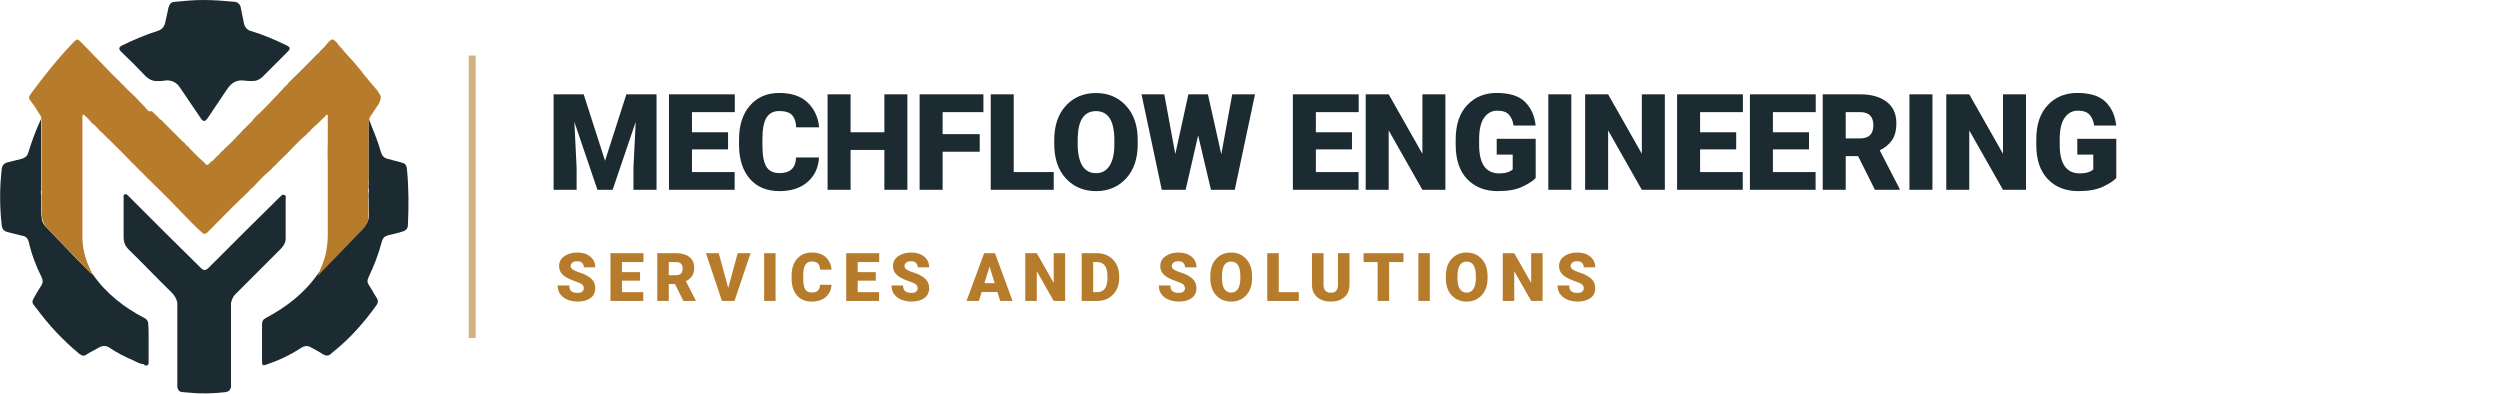
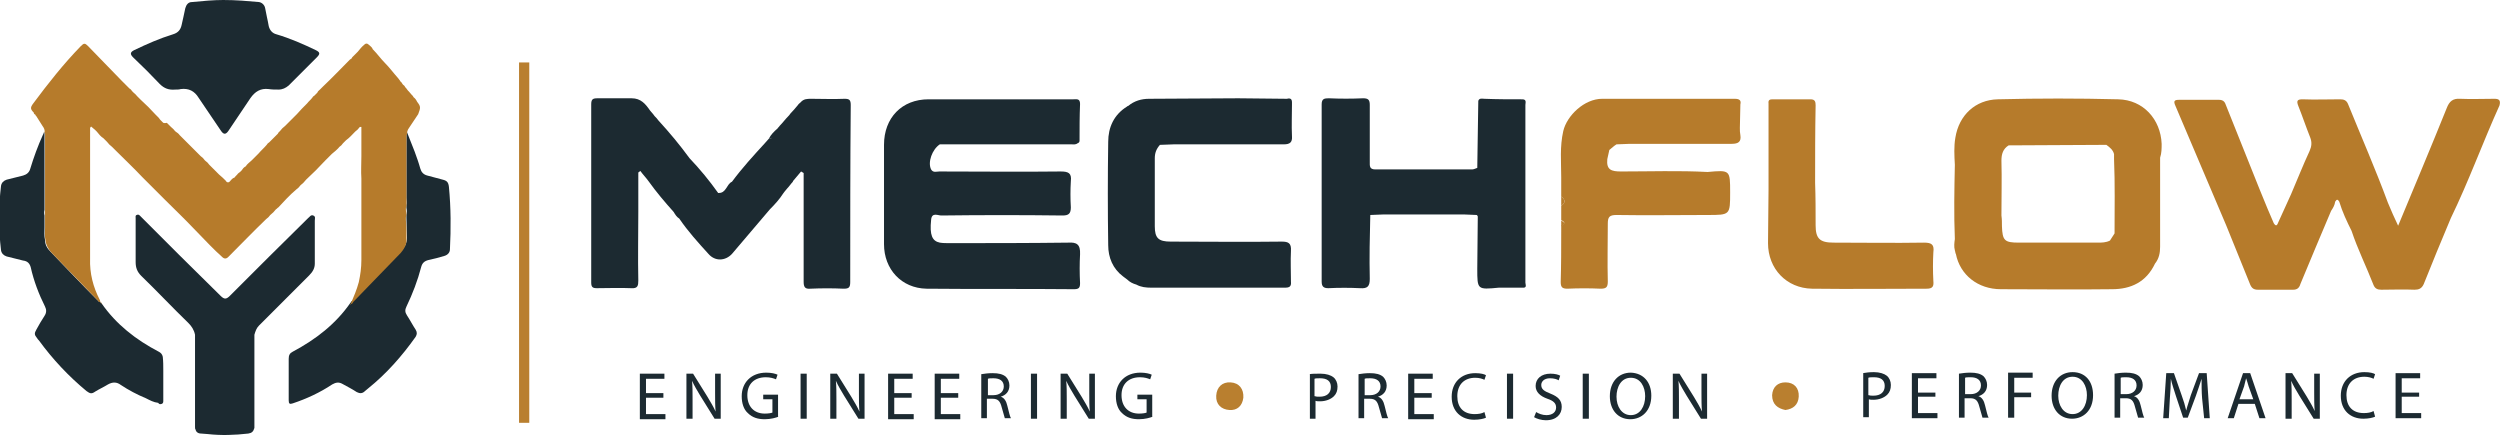
- <svg xmlns="http://www.w3.org/2000/svg" version="1.1" id="Layer_1" x="0px" y="0px" viewBox="0 0 540 85" style="enable-background:new 0 0 540 85;" xml:space="preserve">
+ <svg xmlns="http://www.w3.org/2000/svg" version="1.1" id="Layer_1" x="0px" y="0px" viewBox="0 0 488.4 84.9" style="enable-background:new 0 0 488.4 84.9;" xml:space="preserve">
  <style type="text/css">
- 	.st-dark{fill:#1C2A31;}
- 	.st-gold{fill:#B67B2B;}
- 	.st-line{fill:none;stroke:#B67B2B;stroke-width:1.5;stroke-miterlimit:10;opacity:0.6;}
+ 	.st0{fill:#1C2A31;}
+ 	.st1{fill:#B67B2B;}
+ 	.st2{fill:#B97F2F;}
+ 	.st3{fill:none;stroke:#B97F2F;stroke-width:2;stroke-miterlimit:10;}
</style>
-   <g transform="translate(0, 0)">
+   <g>
    <g>
-       <path class="st-dark" d="M61.7,51.5c0-2.8,0-5.6,0-8.4c0-0.4,0.2-0.8-0.3-1s-0.7,0.3-1,0.5c-5.1,5-10.2,10.1-15.3,15.2    c-0.7,0.7-1.1,0.7-1.8,0c-2.7-2.7-5.4-5.3-8.1-8c-2.5-2.5-5-5-7.5-7.5c-0.2-0.2-0.4-0.5-0.8-0.3c-0.3,0.1-0.2,0.4-0.2,0.7    c0,2.8,0,5.7,0,8.5c0,1.1,0.3,1.9,1.1,2.7c3.1,3,6.1,6.2,9.2,9.2c0.6,0.6,1.1,1.3,1.3,2.3c0,6,0,12,0,18c0,0.2,0,0.4,0.1,0.5    c0.1,0.5,0.5,0.8,1.1,0.8c0.4,0,0.9,0.1,1.3,0.1c2.6,0.3,5.3,0.2,7.9-0.1c0.7-0.1,1-0.4,1.2-1.1c0-6.1,0-12.1,0-18.2    c0.2-0.7,0.4-1.3,0.9-1.8c3.3-3.3,6.5-6.5,9.8-9.8C61.3,53.1,61.7,52.4,61.7,51.5z" />
-       <path class="st-dark" d="M87.9,36.5c-0.1-0.9-0.4-1.2-1.2-1.4c-1-0.3-2-0.5-3-0.8c-0.8-0.2-1.2-0.7-1.4-1.4c-0.3-1.1-0.7-2.2-1.1-3.3    c-0.5-1.3-1-2.5-1.5-3.8c-0.2,0.2-0.1,0.4-0.1,0.6c0,4.1,0,8.1,0,12.2c0,0.5,0.1,1,0,1.5c0,0.1,0,0.1,0,0.2c0,0.1,0,0.2,0,0.3    c0.1,0.5,0.1,0.9,0,1.4c0,0.2,0,0.4,0,0.5c0,1.3,0.1,2.7,0.1,4c0,0.9-0.4,1.8-1.1,2.4c-3.1,3.2-6.2,6.4-9.3,9.6    c-0.1,0.1-0.3,0.4-0.5,0.4c0,0.1,0,0.1-0.1,0.2c-2.9,4.2-6.8,7.2-11.3,9.6c-0.6,0.3-0.8,0.7-0.8,1.4c0,2.7,0,5.4,0,8.1    c0,0.7,0.2,0.8,0.8,0.6c2.7-0.9,5.3-2.1,7.7-3.7c0.7-0.4,1.3-0.5,2-0.1c0.9,0.5,1.9,1,2.8,1.6c0.6,0.3,1.1,0.3,1.6-0.2    c0.2-0.2,0.4-0.3,0.6-0.5c3.6-2.9,6.6-6.3,9.3-10.1c0.3-0.5,0.3-0.9,0-1.4c-0.6-0.9-1.1-1.9-1.7-2.8c-0.4-0.6-0.4-1.1-0.1-1.7    c1.2-2.5,2.2-5.1,2.9-7.8c0.2-0.7,0.6-1.1,1.4-1.3c1-0.2,2.1-0.5,3.1-0.8c0.7-0.2,1.1-0.7,1.1-1.3C88.3,44.7,88.3,40.6,87.9,36.5z" />
-       <path class="st-dark" d="M31.4,16.4c0.9,0.9,1.8,1.2,3,1.1c0.4,0,0.8,0,1.1-0.1c1.6-0.2,2.7,0.4,3.5,1.7c1.5,2.2,2.9,4.3,4.4,6.5    c0.5,0.7,0.9,0.7,1.4,0c1.4-2.1,2.9-4.3,4.3-6.4c0.9-1.3,2-2,3.6-1.8c0.6,0.1,1.2,0.1,1.9,0.1c0.8,0,1.4-0.3,2-0.8    c1.8-1.8,3.7-3.7,5.5-5.5c0.7-0.7,0.6-1-0.2-1.4c-2.5-1.2-5-2.3-7.7-3.1c-0.8-0.2-1.3-0.8-1.5-1.6c-0.2-1.2-0.5-2.3-0.7-3.5    c-0.1-0.6-0.6-1.1-1.2-1.2c-2.2-0.2-4.5-0.4-7-0.4c-1.9,0-4,0.2-6.1,0.4c-0.7,0-1.1,0.5-1.3,1.2c-0.2,1.1-0.5,2.2-0.7,3.2    S35,6.4,34,6.7c-2.6,0.8-5.1,1.9-7.6,3.1c-0.8,0.4-0.8,0.8-0.2,1.4C28,12.9,29.8,14.7,31.4,16.4z" />
-       <path class="st-dark" d="M32.1,72.4c0-0.9,0-1.8-0.1-2.7c-0.1-0.5-0.4-0.8-0.8-1c-4.4-2.3-8.3-5.3-11.2-9.5c-0.1,0-0.2-0.1-0.2-0.2    c-0.1,0-0.1,0-0.1-0.1c-0.3,0.1-0.3-0.2-0.5-0.3c-3.1-3.1-6.1-6.3-9.1-9.4C9.5,48.6,9,47.9,9,46.9c-0.2-0.8-0.1-1.7-0.1-2.5    c0-0.1,0-0.2,0-0.3c0-0.7,0-1.4,0-2c-0.1-0.4-0.1-0.7,0-1.1c0-0.2,0-0.5,0-0.7c0-2.5,0-5,0-7.5c0-2.1,0-4.2,0-6.3    c0-0.2,0-0.4,0-0.6c0,0-0.1,0-0.1-0.1c-0.1,0.2-0.1,0.4-0.2,0.5c-1,2.2-1.8,4.4-2.5,6.7c-0.2,0.7-0.7,1.1-1.4,1.3    c-1.1,0.3-2.1,0.5-3.2,0.8c-0.6,0.2-1,0.6-1.1,1.2c-0.5,4.2-0.5,8.4,0,12.6c0.1,0.6,0.5,1,1.1,1.2c1.1,0.3,2.1,0.5,3.2,0.8    C5.6,51,6,51.5,6.2,52.2c0.6,2.7,1.6,5.3,2.8,7.7c0.3,0.6,0.3,1.2-0.1,1.8c-0.6,0.9-1.1,1.8-1.6,2.7c-0.4,0.7-0.4,1,0.1,1.6    c0.1,0.2,0.3,0.4,0.4,0.5c2.7,3.7,5.8,7,9.3,9.9c0.7,0.5,1,0.6,1.7,0.1c0.8-0.5,1.7-0.9,2.5-1.4c0.9-0.5,1.7-0.5,2.5,0.1    c1.5,1,3.2,1.9,4.9,2.6c0.8,0.4,1.5,0.8,2.4,0.9l0,0c0.2,0.3,0.4,0.3,0.7,0.2c0.3-0.1,0.3-0.4,0.3-0.6    C32.1,76.3,32.1,74.4,32.1,72.4z" />
+       <path class="st0" d="M61.5,51.5c0-2.8,0-5.6,0-8.4c0-0.4,0.2-0.8-0.3-1c-0.5-0.2-0.7,0.3-1,0.5C55.1,47.6,50,52.7,44.9,57.8    c-0.7,0.7-1.1,0.7-1.8,0c-2.7-2.7-5.4-5.3-8.1-8c-2.5-2.5-5-5-7.5-7.5c-0.2-0.2-0.4-0.5-0.8-0.3c-0.3,0.1-0.2,0.4-0.2,0.7    c0,2.8,0,5.7,0,8.5c0,1.1,0.3,1.9,1.1,2.7c3.1,3,6.1,6.2,9.2,9.2c0.6,0.6,1.1,1.3,1.3,2.3c0,6,0,12,0,18c0,0.2,0,0.4,0.1,0.5    c0.1,0.5,0.5,0.8,1.1,0.8c0.4,0,0.9,0.1,1.3,0.1c2.6,0.3,5.3,0.2,7.9-0.1c0.7-0.1,1-0.4,1.2-1.1c0-6.1,0-12.1,0-18.2    c0.2-0.7,0.4-1.3,0.9-1.8c3.3-3.3,6.5-6.5,9.8-9.8C61.1,53.1,61.5,52.4,61.5,51.5z" />
+       <path class="st0" d="M87.7,36.5c-0.1-0.9-0.4-1.2-1.2-1.4c-1-0.3-2-0.5-3-0.8c-0.8-0.2-1.2-0.7-1.4-1.4c-0.3-1.1-0.7-2.2-1.1-3.3    c-0.5-1.3-1-2.5-1.5-3.8c-0.2,0.2-0.1,0.4-0.1,0.6c0,4.1,0,8.1,0,12.2c0,0.5,0.1,1,0,1.5c0,0.1,0,0.1,0,0.2c0,0.1,0,0.2,0,0.3    c0.1,0.5,0.1,0.9,0,1.4c0,0.2,0,0.4,0,0.5c0,1.3,0.1,2.7,0.1,4c0,0.9-0.4,1.8-1.1,2.4c-3.1,3.2-6.2,6.4-9.3,9.6    c-0.1,0.1-0.3,0.4-0.5,0.4c0,0.1,0,0.1-0.1,0.2c-2.9,4.2-6.8,7.2-11.3,9.6c-0.6,0.3-0.8,0.7-0.8,1.4c0,2.7,0,5.4,0,8.1    c0,0.7,0.2,0.8,0.8,0.6c2.7-0.9,5.3-2.1,7.7-3.7c0.7-0.4,1.3-0.5,2-0.1c0.9,0.5,1.9,1,2.8,1.6c0.6,0.3,1.1,0.3,1.6-0.2    c0.2-0.2,0.4-0.3,0.6-0.5c3.6-2.9,6.6-6.3,9.3-10.1c0.3-0.5,0.3-0.9,0-1.4c-0.6-0.9-1.1-1.9-1.7-2.8c-0.4-0.6-0.4-1.1-0.1-1.7    c1.2-2.5,2.2-5.1,2.9-7.8c0.2-0.7,0.6-1.1,1.4-1.3c1-0.2,2.1-0.5,3.1-0.8c0.7-0.2,1.1-0.7,1.1-1.3C88.1,44.7,88.1,40.6,87.7,36.5z    " />
+       <polygon class="st0" points="68.4,59 68.4,59 68.4,59   " />
+       <polygon class="st0" points="19.6,58.8 19.6,58.9 19.6,58.9   " />
+       <polygon class="st0" points="19.7,59 19.7,59 19.7,59   " />
+       <path class="st0" d="M31.2,16.4c0.9,0.9,1.8,1.2,3,1.1c0.4,0,0.8,0,1.1-0.1c1.6-0.2,2.7,0.4,3.5,1.7c1.5,2.2,2.9,4.3,4.4,6.5    c0.5,0.7,0.9,0.7,1.4,0c1.4-2.1,2.9-4.3,4.3-6.4c0.9-1.3,2-2,3.6-1.8c0.6,0.1,1.2,0.1,1.9,0.1c0.8,0,1.4-0.3,2-0.8    c1.8-1.8,3.7-3.7,5.5-5.5c0.7-0.7,0.6-1-0.2-1.4c-2.5-1.2-5-2.3-7.7-3.1c-0.8-0.2-1.3-0.8-1.5-1.6c-0.2-1.2-0.5-2.3-0.7-3.5    c-0.1-0.6-0.6-1.1-1.2-1.2c-2.2-0.2-4.5-0.4-7-0.4c-1.9,0-4,0.2-6.1,0.4c-0.7,0-1.1,0.5-1.3,1.2c-0.2,1.1-0.5,2.2-0.7,3.2    c-0.2,1-0.7,1.6-1.7,1.9c-2.6,0.8-5.1,1.9-7.6,3.1c-0.8,0.4-0.8,0.8-0.2,1.4C27.8,12.9,29.6,14.7,31.2,16.4z" />
+       <path class="st0" d="M31.9,72.4c0-0.9,0-1.8-0.1-2.7c-0.1-0.5-0.4-0.8-0.8-1c-4.4-2.3-8.3-5.3-11.2-9.5c-0.1,0-0.2-0.1-0.2-0.2    c-0.1,0-0.1,0-0.1-0.1c-0.3,0.1-0.3-0.2-0.5-0.3c-3.1-3.1-6.1-6.3-9.1-9.4c-0.6-0.6-1.1-1.3-1.1-2.3c-0.2-0.8-0.1-1.7-0.1-2.5    c0-0.1,0-0.2,0-0.3c0-0.7,0-1.4,0-2c-0.1-0.4-0.1-0.7,0-1.1c0-0.2,0-0.5,0-0.7c0-2.5,0-5,0-7.5c0-2.1,0-4.2,0-6.3    c0-0.2,0-0.4,0-0.6c0,0-0.1,0-0.1-0.1c-0.1,0.2-0.1,0.4-0.2,0.5c-1,2.2-1.8,4.4-2.5,6.7c-0.2,0.7-0.7,1.1-1.4,1.3    c-1.1,0.3-2.1,0.5-3.2,0.8c-0.6,0.2-1,0.6-1.1,1.2c-0.5,4.2-0.5,8.4,0,12.6c0.1,0.6,0.5,1,1.1,1.2c1.1,0.3,2.1,0.5,3.2,0.8    C5.4,51,5.8,51.5,6,52.2c0.6,2.7,1.6,5.3,2.8,7.7c0.3,0.6,0.3,1.2-0.1,1.8c-0.6,0.9-1.1,1.8-1.6,2.7c-0.4,0.7-0.4,1,0.1,1.6    c0.1,0.2,0.3,0.4,0.4,0.5c2.7,3.7,5.8,7,9.3,9.9c0.7,0.5,1,0.6,1.7,0.1c0.8-0.5,1.7-0.9,2.5-1.4c0.9-0.5,1.7-0.5,2.5,0.1    c1.5,1,3.2,1.9,4.9,2.6c0.8,0.4,1.5,0.8,2.4,0.9c0,0,0,0,0,0c0.2,0.3,0.4,0.3,0.7,0.2c0.3-0.1,0.3-0.4,0.3-0.6    C31.9,76.3,31.9,74.4,31.9,72.4z" />
    </g>
-     <path class="st-gold" d="M81.7,19.9c-0.2-0.4-0.4-0.7-0.7-0.9c-0.1-0.1-0.1-0.3-0.3-0.4c-0.2-0.2-0.4-0.5-0.6-0.7   c-0.1-0.1-0.1-0.1-0.2-0.2s-0.2-0.3-0.3-0.4c-0.1-0.1-0.1-0.2-0.2-0.2c-0.1-0.2-0.2-0.4-0.4-0.5c-0.1-0.1-0.2-0.2-0.3-0.4   c-0.1-0.1-0.1-0.2-0.2-0.2c-0.1-0.1-0.1-0.2-0.2-0.3s-0.2-0.3-0.3-0.4c-0.9-1-1.7-2.1-2.6-3c-0.8-0.8-1.5-1.8-2.3-2.6L73,9.6   c-0.1-0.4-0.5-0.6-0.8-0.9s-0.6-0.2-0.8,0c-0.5,0.4-0.9,0.9-1.3,1.4l0,0l0,0c-0.4,0.4-0.7,0.7-1.1,1.1c0,0.1-0.1,0.1-0.1,0.2l0,0   l-0.1,0.1l0,0c-0.1,0-0.1,0.1-0.2,0.1c-1.8,1.8-3.5,3.6-5.3,5.3c-0.1,0.1-0.2,0.2-0.2,0.2c-0.1,0.1-0.2,0.2-0.2,0.2   c-0.1,0.1-0.2,0.2-0.2,0.2c-0.2,0.2-0.4,0.3-0.5,0.6l0,0l-0.1,0.1L62,18.3l-0.1,0.1l-0.1,0.1l-0.1,0.1l-0.1,0.1l0,0   c-0.2,0.1-0.3,0.2-0.4,0.4c-0.3,0.4-0.7,0.7-1,1.1c-0.7,0.7-1.4,1.4-2,2.1c-0.8,0.8-1.5,1.5-2.3,2.3c-0.4,0.3-0.7,0.6-1,1   c-0.1,0.1-0.2,0.2-0.2,0.2c-0.1,0.1-0.2,0.2-0.2,0.3c-0.1,0.1-0.2,0.2-0.2,0.2l0,0c-0.5,0.5-1,1-1.5,1.5c-0.2,0.1-0.4,0.3-0.5,0.5   c-0.5,0.6-1.1,1.1-1.6,1.7c-0.1,0.1-0.1,0.1-0.2,0.2c-0.3,0.3-0.6,0.6-0.9,0.9c-0.1,0.1-0.2,0.2-0.2,0.2c-0.4,0.4-0.9,0.7-1.2,1.2   l0,0c-0.4,0.2-0.6,0.5-0.8,0.8c-0.2,0.2-0.4,0.4-0.7,0.6c-0.2,0.3-0.5,0.5-0.7,0.8c-0.3,0.1-0.4,0.2-0.6,0.4   c-0.2,0.2-0.3,0.4-0.5,0.5c-0.3,0.1-0.5-0.1-0.6-0.3c-0.4-0.4-0.8-0.8-1.3-1.2c-0.5-0.5-1-1-1.6-1.6c-0.1-0.1-0.1-0.1-0.2-0.2   l-0.1-0.1c-0.2-0.3-0.5-0.6-0.8-0.8l-0.1-0.1c-0.2-0.3-0.5-0.6-0.8-0.8c-0.1-0.1-0.1-0.1-0.2-0.2l-0.8-0.8   c-0.1-0.1-0.1-0.1-0.2-0.2c-0.8-0.8-1.7-1.7-2.5-2.5c-0.1-0.1-0.3-0.3-0.4-0.4c-0.2-0.3-0.5-0.5-0.8-0.7c-0.1-0.1-0.1-0.1-0.2-0.2   c-0.2-0.3-0.5-0.5-0.7-0.7c-0.1-0.1-0.1-0.1-0.2-0.2l0,0c-0.1-0.1-0.1-0.1-0.2-0.2c-0.1-0.1-0.2-0.2-0.4-0.4c-0.5,0.1-0.6,0-0.7,0   c-0.1-0.1-0.1-0.1-0.2-0.2s-0.1-0.1-0.2-0.2s-0.2-0.2-0.2-0.2L31.2,23c-0.1-0.1-0.1-0.1-0.2-0.2s-0.1-0.1-0.2-0.2s-0.2-0.2-0.2-0.2   c-0.9-1-1.9-2-2.9-2.9c-0.2-0.2-0.5-0.5-0.7-0.7s-0.4-0.5-0.6-0.6l0,0l-0.1-0.1l0,0L26.2,18l0,0c-0.1-0.1-0.1-0.1-0.2-0.2   c-0.1-0.2-0.3-0.4-0.5-0.5c-0.4-0.4-0.7-0.7-1.1-1.1c-0.1-0.1-0.3-0.3-0.4-0.4c-2.2-2.3-4.4-4.5-6.6-6.8c-0.6-0.6-0.8-0.6-1.4,0   c-3.4,3.5-6.4,7.3-9.3,11.2C6.1,21,6.1,21.3,6.8,22c0,0.2,0.1,0.3,0.3,0.4c0,0.1,0.1,0.2,0.2,0.3c0.4,0.6,0.8,1.3,1.2,1.9   C8.8,25,9,25.4,8.9,25.9c0,0,0,0.1,0.1,0.1c0,0.2,0,0.4,0,0.6c0,2.1,0,4.2,0,6.3c0,2.5,0,5,0,7.5c0,0.2,0,0.5,0,0.7   c0,0.4,0,0.7,0,1.1c0,0.7,0,1.4,0,2c0,0.1,0,0.2,0,0.3c0,0.8-0.1,1.7,0.1,2.5c0.1,0.9,0.5,1.6,1.1,2.3c3,3.1,6.1,6.3,9.1,9.4   c0.1,0.1,0.2,0.4,0.5,0.3c0,0.1,0,0.1,0.1,0.1c0,0.1,0,0.2,0.2,0.2c0-0.1-0.1-0.2-0.2-0.2c0-0.1,0-0.1-0.1-0.1   c0-0.2-0.1-0.3-0.1-0.4c-1.3-2.5-2-5.2-1.9-8.1c0-3.6,0-7.2,0-10.7c0-2.3,0-4.7,0-7c0-2.6,0-5.2,0-7.8c0.1-0.2,0.2-0.4,0.4-0.1   c0.2,0.1,0.3,0.3,0.5,0.4l0,0l0.1,0.1l0.1,0.1l0,0l0.1,0.1l0.1,0.1l0,0c0.4,0.5,0.8,1,1.3,1.3l0,0l0.1,0.1l0.1,0.1l0,0   c0.1,0.1,0.1,0.1,0.2,0.2l0.3,0.3c0.3,0.4,0.6,0.7,1,1c0.2,0.2,0.5,0.5,0.7,0.7c1.7,1.7,3.5,3.4,5.2,5.2l0.1,0.1   c1.4,1.4,2.9,2.9,4.3,4.3c1.9,1.9,3.8,3.7,5.6,5.6c1.1,1.1,2.1,2.2,3.2,3.3c0.8,0.8,1.6,1.6,2.4,2.3c0.4,0.4,0.8,0.4,1.2,0   c2.5-2.5,4.9-5,7.4-7.4c0.3-0.2,0.6-0.5,0.8-0.8c0.4-0.3,0.8-0.7,1.1-1.1c0.2-0.1,0.3-0.3,0.5-0.4c1.1-1.2,2.2-2.4,3.5-3.5   c0.3-0.2,0.6-0.5,0.8-0.8c0.4-0.3,0.8-0.7,1.1-1.1c1.3-1.2,2.5-2.4,3.7-3.7c0.1-0.1,0.2-0.2,0.3-0.3c0.4-0.4,0.7-0.7,1.1-1.1   c0.2-0.1,0.3-0.3,0.5-0.4c0.3-0.3,0.6-0.5,0.9-0.9c0.3-0.2,0.5-0.4,0.7-0.7c0.2-0.2,0.4-0.4,0.6-0.6c0.7-0.5,1.2-1.1,1.8-1.7   c0.3-0.2,0.6-0.5,0.9-0.9c0.1,0,0.2,0,0.3,0c0,1.7,0,3.4,0,5.2c0,0.2,0,0.3,0,0.5c0,1.5-0.1,2.9,0,4.4c0,0.4,0,0.7,0,1.1   c0,4.9,0,9.8,0,14.8c0,1.5-0.2,2.9-0.5,4.3c-0.4,1.5-1,2.9-1.6,4.3c-0.1,0-0.1,0.1-0.1,0.2c0.1,0,0.1-0.1,0.1-0.2   c0.3,0,0.4-0.2,0.5-0.4c3.1-3.2,6.2-6.4,9.3-9.6c0.6-0.7,1.1-1.5,1.1-2.4c0-1.3,0-2.7-0.1-4c0-0.2,0-0.4,0-0.5   c0.1-0.5,0.1-0.9,0-1.4c0-0.1,0-0.2,0-0.3s0-0.1,0-0.2c0.1-0.2,0.1-0.5,0.1-0.7c0-0.3,0-0.5,0-0.8c0-4.1,0-8.1,0-12.2   c0-0.2-0.1-0.4,0.1-0.6c0-0.5,0.1-0.9,0.4-1.3c0.6-0.9,1.2-1.8,1.8-2.7C82.4,21,82.4,20.8,81.7,19.9z M20.9,16.2   C21,16.1,21,16.1,20.9,16.2C21,16.1,21,16.1,20.9,16.2C21,16.1,21,16.1,20.9,16.2z M65.6,19.6L65.6,19.6L65.6,19.6L65.6,19.6z" />
+     <path class="st1" d="M81.5,19.9c-0.2-0.4-0.4-0.7-0.7-0.9c-0.1-0.1-0.1-0.3-0.3-0.4c-0.2-0.2-0.4-0.5-0.6-0.7   c-0.1-0.1-0.1-0.1-0.2-0.2c-0.1-0.1-0.2-0.3-0.3-0.4c-0.1-0.1-0.1-0.2-0.2-0.2c-0.1-0.2-0.2-0.4-0.4-0.5c-0.1-0.1-0.2-0.2-0.3-0.4   c-0.1-0.1-0.1-0.2-0.2-0.2c-0.1-0.1-0.1-0.2-0.2-0.3c-0.1-0.1-0.2-0.3-0.3-0.4c-0.9-1-1.7-2.1-2.6-3c-0.8-0.8-1.5-1.8-2.3-2.6   c0,0-0.1-0.1-0.1-0.1C72.7,9.2,72.3,9,72,8.7c-0.3-0.3-0.6-0.2-0.8,0c-0.5,0.4-0.9,0.9-1.3,1.4l0,0l0,0c-0.4,0.4-0.7,0.7-1.1,1.1   c0,0.1-0.1,0.1-0.1,0.2l0,0l-0.1,0.1l0,0c-0.1,0-0.1,0.1-0.2,0.1c-1.8,1.8-3.5,3.6-5.3,5.3c-0.1,0.1-0.2,0.2-0.2,0.2   c-0.1,0.1-0.2,0.2-0.2,0.2c-0.1,0.1-0.2,0.2-0.2,0.2c-0.2,0.2-0.4,0.3-0.5,0.6c0,0,0,0,0,0c0,0-0.1,0.1-0.1,0.1   c0,0-0.1,0.1-0.1,0.1c0,0-0.1,0.1-0.1,0.1c0,0-0.1,0.1-0.1,0.1c0,0-0.1,0.1-0.1,0.1c0,0-0.1,0.1-0.1,0.1v0   c-0.2,0.1-0.3,0.2-0.4,0.4c-0.3,0.4-0.7,0.7-1,1.1c-0.7,0.7-1.4,1.4-2,2.1c-0.8,0.8-1.5,1.5-2.3,2.3c-0.4,0.3-0.7,0.6-1,1   c-0.1,0.1-0.2,0.2-0.2,0.2c-0.1,0.1-0.2,0.2-0.2,0.3c-0.1,0.1-0.2,0.2-0.2,0.2l0,0c-0.5,0.5-1,1-1.5,1.5c-0.2,0.1-0.4,0.3-0.5,0.5   c-0.5,0.6-1.1,1.1-1.6,1.7c-0.1,0.1-0.1,0.1-0.2,0.2c-0.3,0.3-0.6,0.6-0.9,0.9c-0.1,0.1-0.2,0.2-0.2,0.2c-0.4,0.4-0.9,0.7-1.2,1.2   c0,0,0,0,0,0c-0.4,0.2-0.6,0.5-0.8,0.8c-0.2,0.2-0.4,0.4-0.7,0.6c-0.2,0.3-0.5,0.5-0.7,0.8c-0.3,0.1-0.4,0.2-0.6,0.4   c-0.2,0.2-0.3,0.4-0.5,0.5c-0.3,0.1-0.5-0.1-0.6-0.3c-0.4-0.4-0.8-0.8-1.3-1.2c-0.5-0.5-1-1-1.6-1.6c-0.1-0.1-0.1-0.1-0.2-0.2   c0,0-0.1-0.1-0.1-0.1c-0.2-0.3-0.5-0.6-0.8-0.8c0,0-0.1-0.1-0.1-0.1c-0.2-0.3-0.5-0.6-0.8-0.8c-0.1-0.1-0.1-0.1-0.2-0.2l-0.8-0.8   c-0.1-0.1-0.1-0.1-0.2-0.2c-0.8-0.8-1.7-1.7-2.5-2.5c-0.1-0.1-0.3-0.3-0.4-0.4c-0.2-0.3-0.5-0.5-0.8-0.7c-0.1-0.1-0.1-0.1-0.2-0.2   c-0.2-0.3-0.5-0.5-0.7-0.7c-0.1-0.1-0.1-0.1-0.2-0.2l0,0c-0.1-0.1-0.1-0.1-0.2-0.2c-0.1-0.1-0.2-0.2-0.4-0.4   C32.1,24.1,32,24,31.9,24c-0.1-0.1-0.1-0.1-0.2-0.2c-0.1-0.1-0.1-0.1-0.2-0.2c-0.1-0.1-0.2-0.2-0.2-0.2L31,23   c-0.1-0.1-0.1-0.1-0.2-0.2c-0.1-0.1-0.1-0.1-0.2-0.2c-0.1-0.1-0.2-0.2-0.2-0.2c-0.9-1-1.9-2-2.9-2.9c-0.2-0.2-0.5-0.5-0.7-0.7   c-0.2-0.2-0.4-0.5-0.6-0.6l0,0c0,0-0.1-0.1-0.1-0.1c0,0,0,0,0,0c0,0-0.1-0.1-0.1-0.1c0,0,0,0,0,0c-0.1-0.1-0.1-0.1-0.2-0.2   c-0.1-0.2-0.3-0.4-0.5-0.5c-0.4-0.4-0.7-0.7-1.1-1.1c-0.1-0.1-0.3-0.3-0.4-0.4c-2.2-2.3-4.4-4.5-6.6-6.8c-0.6-0.6-0.8-0.6-1.4,0   c-3.4,3.5-6.4,7.3-9.3,11.2c-0.6,0.8-0.6,1.1,0.1,1.8c0,0.2,0.1,0.3,0.3,0.4c0,0.1,0.1,0.2,0.2,0.3c0.4,0.6,0.8,1.3,1.2,1.9   c0.3,0.4,0.5,0.8,0.4,1.3c0,0,0,0.1,0.1,0.1c0,0.2,0,0.4,0,0.6c0,2.1,0,4.2,0,6.3c0,2.5,0,5,0,7.5c0,0.2,0,0.5,0,0.7   c0,0.4,0,0.7,0,1.1c0,0.7,0,1.4,0,2c0,0.1,0,0.2,0,0.3c0,0.8-0.1,1.7,0.1,2.5c0.1,0.9,0.5,1.6,1.1,2.3c3,3.1,6.1,6.3,9.1,9.4   c0.1,0.1,0.2,0.4,0.5,0.3c0,0.1,0,0.1,0.1,0.1c0,0.1,0,0.2,0.2,0.2c0-0.1-0.1-0.2-0.2-0.2c0-0.1,0-0.1-0.1-0.1   c0-0.2-0.1-0.3-0.1-0.4c-1.3-2.5-2-5.2-1.9-8.1c0-3.6,0-7.2,0-10.7c0-2.3,0-4.7,0-7c0-2.6,0-5.2,0-7.8c0.1-0.2,0.2-0.4,0.4-0.1   c0.2,0.1,0.3,0.3,0.5,0.4c0,0,0,0,0,0c0,0,0.1,0.1,0.1,0.1c0,0,0.1,0.1,0.1,0.1c0,0,0,0,0,0c0,0,0.1,0.1,0.1,0.1   c0,0,0.1,0.1,0.1,0.1h0c0.4,0.5,0.8,1,1.3,1.3c0,0,0,0,0,0c0,0,0.1,0.1,0.1,0.1c0,0,0.1,0.1,0.1,0.1c0,0,0,0,0,0   c0.1,0.1,0.1,0.1,0.2,0.2l0.3,0.3c0.3,0.4,0.6,0.7,1,1c0.2,0.2,0.5,0.5,0.7,0.7c1.7,1.7,3.5,3.4,5.2,5.2c0,0,0.1,0.1,0.1,0.1   c1.4,1.4,2.9,2.9,4.3,4.3c1.9,1.9,3.8,3.7,5.6,5.6c1.1,1.1,2.1,2.2,3.2,3.3c0.8,0.8,1.6,1.6,2.4,2.3c0.4,0.4,0.8,0.4,1.2,0   c2.5-2.5,4.9-5,7.4-7.4c0.3-0.2,0.6-0.5,0.8-0.8c0.4-0.3,0.8-0.7,1.1-1.1c0.2-0.1,0.3-0.3,0.5-0.4c1.1-1.2,2.2-2.4,3.5-3.5   c0.3-0.2,0.6-0.5,0.8-0.8c0.4-0.3,0.8-0.7,1.1-1.1c1.3-1.2,2.5-2.4,3.7-3.7c0.1-0.1,0.2-0.2,0.3-0.3c0.4-0.4,0.7-0.7,1.1-1.1   c0.2-0.1,0.3-0.3,0.5-0.4c0.3-0.3,0.6-0.5,0.9-0.9c0.3-0.2,0.5-0.4,0.7-0.7c0.2-0.2,0.4-0.4,0.6-0.6c0.7-0.5,1.2-1.1,1.8-1.7   c0.3-0.2,0.6-0.5,0.9-0.9c0.1,0,0.2,0,0.3,0c0,1.7,0,3.4,0,5.2c0,0.2,0,0.3,0,0.5c0,1.5-0.1,2.9,0,4.4c0,0.4,0,0.7,0,1.1   c0,4.9,0,9.8,0,14.8c0,1.5-0.2,2.9-0.5,4.3c-0.4,1.5-1,2.9-1.6,4.3c-0.1,0-0.1,0.1-0.1,0.2c0.1,0,0.1-0.1,0.1-0.2   c0.3,0,0.4-0.2,0.5-0.4c3.1-3.2,6.2-6.4,9.3-9.6c0.6-0.7,1.1-1.5,1.1-2.4c0-1.3,0-2.7-0.1-4c0-0.2,0-0.4,0-0.5   c0.1-0.5,0.1-0.9,0-1.4c0-0.1,0-0.2,0-0.3c0-0.1,0-0.1,0-0.2c0.1-0.2,0.1-0.5,0.1-0.7c0-0.3,0-0.5,0-0.8c0-4.1,0-8.1,0-12.2   c0-0.2-0.1-0.4,0.1-0.6c0-0.5,0.1-0.9,0.4-1.3c0.6-0.9,1.2-1.8,1.8-2.7C82.2,21,82.2,20.8,81.5,19.9z M20.7,16.2   C20.8,16.1,20.8,16.1,20.7,16.2C20.8,16.1,20.8,16.1,20.7,16.2C20.8,16.1,20.8,16.1,20.7,16.2z M65.4,19.6   C65.4,19.6,65.4,19.6,65.4,19.6C65.4,19.6,65.4,19.6,65.4,19.6C65.4,19.6,65.4,19.6,65.4,19.6z" />
  </g>
-   <line class="st-line" x1="102" y1="12" x2="102" y2="73" />
-   <text x="118" y="41" font-family="'Plus Jakarta Sans', -apple-system, BlinkMacSystemFont, 'Segoe UI', Roboto, sans-serif" font-weight="900" font-size="29" fill="#1C2A31" letter-spacing="-0.5">MECHFLOW ENGINEERING</text>
-   <text x="120" y="65" font-family="'Plus Jakarta Sans', -apple-system, BlinkMacSystemFont, 'Segoe UI', Roboto, sans-serif" font-weight="800" font-size="14.5" fill="#B67B2B" letter-spacing="2">SERVICES AND SOLUTIONS</text>
+   <g>
+     <path class="st1" d="M305,38.4c0.8,0.6,0.9,1.2,0,1.8C305,39.7,305,39,305,38.4z" />
+     <path class="st1" d="M305,43.1c0.8,0.4,0.8,0.7,0,1.1C305,43.8,305,43.5,305,43.1z" />
+     <g>
+       <path class="st1" d="M422.3,28.1c-0.2-4.8-3.6-8.6-8.5-8.7c-7.8-0.2-15.6-0.2-23.5,0c-4.4,0.1-7.6,3.1-8.3,7.5    c-0.3,1.7-0.2,3.5-0.1,5.3c-0.1,4.8-0.2,9.6,0,14.5c-0.1,0.7-0.2,1.5,0,2.2c0,0.1,0.1,0.3,0.1,0.4c0,0.1,0,0.2,0.1,0.3    c0.8,4.1,4.3,6.9,8.8,6.9c7.2,0,14.5,0.1,21.7,0c3.7,0,6.7-1.4,8.4-5c0.8-1,1-2.1,1-3.3c0-5.8,0-11.6,0-17.4    C422.3,29.9,422.3,29,422.3,28.1z M413.1,45.6c-0.3,0.5-0.6,0.9-0.9,1.4c-0.8,0.4-1.6,0.4-2.4,0.4c-5.1,0-10.2,0-15.4,0    c-2.8,0-3.2-0.4-3.3-3.2c0-0.7,0-1.4-0.1-2.1h0c0-3.6,0.1-7.2,0-10.7c0-1.3,0.3-2.3,1.4-3c6.4,0,12.7-0.1,19.1-0.1    c0.7,0.5,1.3,1,1.5,1.8c0,0.3,0,0.7,0,1c0,0,0,0,0,0C413.2,35.9,413.1,40.7,413.1,45.6c0.2,0,0.4,0,0.7,0    C413.5,45.6,413.3,45.6,413.1,45.6z" />
+       <path class="st1" d="M375.9,47.4c-5.9,0.1-11.8,0-17.7,0c-2.7,0-3.5-0.8-3.5-3.4c0-2.8,0-5.5-0.1-8.3c0-5,0-10.1,0.1-15.1    c0-0.7-0.1-1.2-1-1.2c-2.5,0-4.9,0-7.4,0c-0.5,0-0.9,0.1-0.8,0.8c0,2.7,0,5.4,0,8.1c0,2.9,0,5.9,0,8.8c0,3.5-0.1,6.9-0.1,10.4    c0,5,3.6,8.8,8.6,8.9c7.5,0.1,15,0,22.4,0c1.2,0,1.4-0.5,1.3-1.5c-0.1-1.9-0.1-3.8,0-5.6C377.9,47.8,377.4,47.4,375.9,47.4z" />
+       <path class="st1" d="M338.9,19.3c-8.6,0-17.3,0-25.9,0c-3.5,0-6.9,3.3-7.6,6.3c-0.7,3.1-0.4,6-0.4,9c0,1.3,0,2.5,0,3.8    c0.8,0.6,0.9,1.2,0,1.8c0,0.9,0,1.9,0,2.8c0.8,0.4,0.8,0.7,0,1.1c0,0.4,0,0.7,0,1.1c0,3.3,0,6.6-0.1,9.9c0,1,0.3,1.3,1.3,1.3    c2.2-0.1,4.4-0.1,6.5,0c1.1,0,1.4-0.3,1.4-1.4c-0.1-3.8,0-7.5,0-11.3c0-1.3,0.3-1.7,1.7-1.7c5.9,0.1,11.9,0,17.8,0    c4.4,0,4.4,0,4.4-4.4c0-4.4,0-4.4-4.4-4c-5.6-0.3-11.3-0.1-16.9-0.1c-1.9,0-2.9-0.3-2.7-2.4h0c0.1-0.6,0.3-1.2,0.4-1.8    c-0.1-0.2-0.3-0.5-0.4-0.7c0.1,0.2,0.3,0.5,0.4,0.7c0.5-0.4,0.9-0.8,1.4-1.1c0.9,0,1.8-0.1,2.6-0.1c6.6,0,13.3,0,19.9,0    c1.3,0,1.9-0.4,1.7-1.7c-0.1-0.5-0.1-0.9-0.1-1.4c0-1.5,0.1-3,0.1-4.6C340.2,19.6,339.8,19.3,338.9,19.3z" />
+       <path class="st1" d="M487.3,19.3c-2.2,0-4.5,0.1-6.7,0c-1.4-0.1-2.1,0.5-2.6,1.8c-3.1,7.7-6.3,15.3-9.5,23c-0.7-1.5-1.4-3-2-4.5    c-2.4-6.5-5.2-12.9-7.8-19.3c-0.3-0.7-0.8-0.9-1.5-0.9c-2.5,0-4.9,0.1-7.4,0c-1,0-1.2,0.3-0.8,1.3c0.8,2,1.5,4.1,2.3,6.1    c0.4,1,0.3,1.8-0.1,2.7c-1.3,2.8-2.4,5.6-3.6,8.4c-0.8,1.8-1.7,3.7-2.5,5.5c-0.2,0.5-0.4,1-0.9,0.2c-0.4-0.9-0.8-1.9-1.2-2.8    c-0.5-1.3-1.1-2.6-1.6-3.9c-2.2-5.5-4.4-11-6.6-16.5c-0.2-0.6-0.6-0.9-1.3-0.9c-2.6,0-5.2,0-7.8,0c-1,0-1.1,0.3-0.7,1.2    c3.3,7.8,6.6,15.5,9.9,23.3c1.6,3.9,3.1,7.7,4.7,11.6c0.3,0.7,0.7,1,1.5,1c2.3,0,4.6,0,6.9,0c0.8,0,1.2-0.4,1.4-1.1    c2-4.8,4-9.6,6-14.3c0.4-0.6,0.7-1.1,0.8-1.8c0.3-0.5,0.5-0.5,0.8,0c0.6,2,1.5,3.9,2.4,5.7c0.3-0.3,0.5-0.6,0.7-0.9    c-0.2,0.3-0.5,0.6-0.7,0.9c1.2,3.6,2.9,7,4.3,10.6c0.3,0.7,0.8,0.9,1.5,0.9c2.2,0,4.3-0.1,6.5,0c0.8,0,1.4-0.2,1.8-1.1    c1.7-4.3,3.5-8.6,5.3-12.9c3.5-7.2,6.2-14.7,9.5-22C488.6,19.5,488.1,19.3,487.3,19.3z" />
+     </g>
+     <g>
+       <path class="st0" d="M208.7,47.4c-7.8,0.1-15.5,0.1-23.3,0.1c-0.6,0-1.2,0-1.8-0.1c-1.5-0.3-2-1.5-1.7-4.4c0.1-1.6,1.3-0.9,2-0.9    c7.9-0.1,15.8-0.1,23.7,0c1.2,0,1.6-0.4,1.6-1.6c-0.1-1.7-0.1-3.4,0-5.1c0.2-1.6-0.5-1.9-2-1.9c-7.9,0.1-15.8,0-23.7,0    c-0.5,0-1.2,0.3-1.6-0.4c-0.7-1.4,0.2-3.9,1.7-4.9c8.6,0,17.1,0,25.7,0c0.4,0,0.8,0.1,1.2-0.2c0.3-0.1,0.4-0.3,0.4-0.5    c0-2.4,0-4.8,0.1-7.2c0-1.1-0.7-0.9-1.3-0.9c-9.4,0-18.8,0-28.3,0c-5.2,0-8.7,3.6-8.7,8.9c0,6.5,0,13,0,19.4    c0,4.9,3.4,8.6,8.3,8.7c9.6,0.1,19.2,0,28.8,0.1c1,0,1.2-0.3,1.2-1.2c-0.1-1.9-0.1-3.8,0-5.6C211.1,47.7,210.3,47.3,208.7,47.4z" />
+       <path class="st0" d="M165,19.3c-2.2,0.1-4.4,0-6.5,0c-0.8,0-1.5,0-2.1,0.7c-0.2,0.2-0.4,0.3-0.5,0.5c0,0.1,0,0.1,0.1,0.2    c0-0.1,0-0.1-0.1-0.2c-0.5,0.6-1,1.2-1.5,1.7c-0.1,0.2-0.3,0.4-0.4,0.5c-0.6,0.6-1.1,1.3-1.7,1.9c-0.1,0.2-0.3,0.3-0.4,0.5    c-0.7,0.6-1.3,1.2-1.7,2c0.3-0.1,0.5-0.1,0.7-0.2c-0.2,0.1-0.4,0.2-0.7,0.2c-0.3,0.3-0.5,0.6-0.8,0.9c0,0.2,0,0.3,0,0.5    c0-0.1,0-0.3,0-0.5c-2.2,2.4-4.4,4.8-6.4,7.5c-1.1,0.5-1.1,2.3-2.7,2.2c-1.7-2.4-3.6-4.7-5.6-6.8c-1.9-2.6-3.9-5-6.1-7.4l0,0    c-0.2-0.3-0.4-0.5-0.7-0.8c-0.1-0.1-0.2-0.3-0.3-0.4c-0.2-0.2-0.4-0.5-0.6-0.7c0,0,0,0,0,0c-0.9-1.3-1.8-2.4-3.6-2.4    c-2.2,0-4.5,0-6.7,0c-0.9,0-1.2,0.2-1.2,1.2c0,11.6,0,23.2,0,34.8c0,0.9,0.3,1.1,1.1,1.1c2.2,0,4.5-0.1,6.7,0    c1.3,0.1,1.4-0.5,1.4-1.5c-0.1-4.5,0-8.9,0-13.4c0-2.6,0-5.1,0-7.7c0.1-0.1,0.3-0.2,0.4-0.3c0.5,0.7,1.1,1.3,1.6,2l0,0    c0,0,0,0,0,0c1.5,2.1,3.2,4.1,4.9,6l0,0c0.3,0.5,0.6,1,1.1,1.3c1.7,2.5,3.7,4.7,5.7,6.9c1.3,1.5,3.3,1.4,4.6,0    c2.5-2.9,4.9-5.8,7.4-8.7c-0.4-0.3-0.7-0.6-0.9-1c-0.2-0.3-0.3-0.6-0.5-0.9c0.1,0.3,0.3,0.6,0.5,0.9c0.2,0.4,0.5,0.7,0.9,1    c1-1,1.9-2,2.6-3.1c0.1-0.1,0.2-0.3,0.3-0.4c0.2-0.2,0.3-0.4,0.5-0.6c0,0,0,0,0,0c0.4-0.4,0.7-0.9,1.1-1.3c0,0,0-0.1,0-0.1    c0.5-0.6,1.1-1.3,1.6-1.9c0.2,0.1,0.3,0.2,0.5,0.3c0,0.6,0,1.2,0,1.9c0,6.4,0,12.8,0,19.3c0,1,0.2,1.5,1.3,1.4    c2.2-0.1,4.4-0.1,6.5,0c1,0,1.3-0.2,1.3-1.3c0-11.5,0-23.1,0.1-34.6C166.2,19.5,165.9,19.3,165,19.3z M151.6,26    c-0.1,0.2-0.2,0.4-0.3,0.6C151.4,26.4,151.6,26.2,151.6,26z M117.9,20.6c-0.1,0.1-0.2,0.2-0.3,0.3    C117.7,20.8,117.8,20.7,117.9,20.6z M116.1,21.9C116.1,21.9,116.1,21.9,116.1,21.9c0,0.6,0,1.2,0,1.8    C116.1,23.1,116.1,22.5,116.1,21.9z M116.3,21.9c0.1,0,0.1,0,0.2,0C116.4,21.9,116.3,21.9,116.3,21.9z M117.5,21    c-0.1,0.2-0.3,0.3-0.4,0.5c-0.1,0.1-0.2,0.1-0.3,0.2c0.1-0.1,0.2-0.1,0.3-0.2C117.2,21.3,117.4,21.2,117.5,21z M124,32.8    c0.2,0,0.4,0,0.6,0.1C124.4,32.8,124.2,32.8,124,32.8z M126.4,34.5c-0.1-0.2-0.2-0.4-0.3-0.6C126.2,34.1,126.3,34.3,126.4,34.5    c0.1,0.3,0.2,0.6,0.2,0.9l0,0C126.6,35.1,126.5,34.8,126.4,34.5z" />
+       <path class="st0" d="M229.3,28.2c7.2,0,14.4,0,21.5,0c1.2,0,1.7-0.4,1.6-1.6c-0.1-2.1,0-4.1,0-6.2c0-0.6,0.1-1.4-1-1.1v0    c-3.2,0-6.3-0.1-9.5-0.1c-5.8,0-11.6,0.1-17.4,0.1c-1.5,0-2.9,0.4-4.1,1.4c-0.1,0-0.1,0-0.2,0.1c-2.6,1.6-3.7,4.1-3.7,6.9    c-0.1,6.7-0.1,13.5,0,20.2c0,2.4,0.9,4.6,2.9,6.1c0,0,0.1-0.1,0.1-0.1l-0.1,0.1c0.3,0.2,0.5,0.4,0.8,0.6c0,0,0,0,0,0    c0.5,0.5,1.1,0.8,1.8,1c0.9,0.5,1.9,0.6,2.9,0.6c8.7,0,17.4,0,26.1,0c0.9,0,1.3-0.2,1.2-1.2c0-2-0.1-4,0-6    c0.1-1.5-0.5-1.8-1.8-1.8c-7.2,0.1-14.5,0-21.7,0c-2.4,0-3.1-0.7-3.1-3c0-4.4,0-8.8,0-13.3c0-1,0.3-1.8,1-2.6    C227.6,28.3,228.5,28.2,229.3,28.2z" />
+       <path class="st0" d="M298,55.2c0-11.6,0-23.1,0-34.7c0-0.4,0.3-1.1-0.6-1.1c-2.5,0-5,0-7.4-0.1c-0.4,0-1-0.2-1.2,0.4    c-0.1,4.4-0.1,8.8-0.2,13.1c-0.3,0.1-0.7,0.3-1,0.3c-6.3,0-12.6,0-18.9,0c-1.2,0-1.1-0.7-1.1-1.5c0-3.7,0-7.4,0-11.1    c0-1-0.3-1.3-1.3-1.3c-2.2,0.1-4.5,0.1-6.7,0c-0.9,0-1.4,0.1-1.4,1.2c0,11.5,0,23.1,0,34.6c0,1,0.4,1.3,1.3,1.3    c2.1-0.1,4.1-0.1,6.2,0c1.4,0.1,1.9-0.3,1.9-1.8c-0.1-4.2,0-8.3,0.1-12.5c0.8,0,1.7-0.1,2.5-0.1l0,0c1.4,0,2.8,0,4.2,0    c3.9,0,7.8,0,11.7,0c0.8,0,1.6,0.1,2.4,0.1c0.1,0.1,0.2,0.2,0.2,0.3c0,3.4-0.1,6.8-0.1,10.2c0,4.1,0,4.1,4.2,3.7c1.5,0,3,0,4.6,0    C298.4,56.3,298,55.6,298,55.2z" />
+     </g>
+   </g>
+   <g>
+     <path class="st2" d="M242.9,77.7c-0.2,1.6-1.2,2.5-2.7,2.4c-1.6-0.1-2.7-1.1-2.6-2.8c0.1-1.7,1.2-2.7,2.8-2.6   C242.1,74.8,243,76,242.9,77.7z" />
+     <path class="st2" d="M348.8,80.1c-1.5-0.3-2.6-1.1-2.6-2.9c0.1-1.6,1.1-2.5,2.6-2.5c1.7,0,2.7,1.1,2.6,2.8   C351.3,79.1,350.3,79.9,348.8,80.1z" />
+     <g>
+       <path class="st0" d="M129.6,77.7h-3.4v3.2h3.8v1h-5V73h4.8v1h-3.6v2.8h3.4V77.7z" />
+       <path class="st0" d="M134.1,81.8V73h1.3l2.8,4.5c0.6,1,1.2,2,1.6,2.9l0,0c-0.1-1.2-0.1-2.2-0.1-3.6V73h1.1v8.8h-1.2l-2.8-4.5    c-0.6-1-1.2-2-1.6-2.9l0,0c0.1,1.1,0.1,2.2,0.1,3.6v3.8H134.1z" />
+       <path class="st0" d="M152.1,81.4c-0.5,0.2-1.5,0.5-2.7,0.5c-1.3,0-2.4-0.3-3.3-1.2c-0.8-0.7-1.2-1.9-1.2-3.3    c0-2.6,1.8-4.6,4.8-4.6c1,0,1.8,0.2,2.2,0.4l-0.3,0.9c-0.5-0.2-1.1-0.4-2-0.4c-2.2,0-3.6,1.3-3.6,3.5c0,2.2,1.3,3.6,3.4,3.6    c0.7,0,1.3-0.1,1.5-0.2v-2.6h-1.8v-0.9h2.9V81.4z" />
+       <path class="st0" d="M157.6,73v8.8h-1.2V73H157.6z" />
+       <path class="st0" d="M162.2,81.8V73h1.3l2.8,4.5c0.6,1,1.2,2,1.6,2.9l0,0c-0.1-1.2-0.1-2.2-0.1-3.6V73h1.1v8.8h-1.2l-2.8-4.5    c-0.6-1-1.2-2-1.6-2.9l0,0c0.1,1.1,0.1,2.2,0.1,3.6v3.8H162.2z" />
+       <path class="st0" d="M178.1,77.7h-3.4v3.2h3.8v1h-5V73h4.8v1h-3.6v2.8h3.4V77.7z" />
+       <path class="st0" d="M187.2,77.7h-3.4v3.2h3.8v1h-5V73h4.8v1h-3.6v2.8h3.4V77.7z" />
+       <path class="st0" d="M191.7,73.1c0.6-0.1,1.4-0.2,2.2-0.2c1.2,0,2,0.2,2.6,0.7c0.4,0.4,0.7,1,0.7,1.7c0,1.2-0.7,1.9-1.7,2.2v0    c0.7,0.2,1.1,0.9,1.3,1.8c0.3,1.2,0.5,2.1,0.7,2.4h-1.2c-0.1-0.3-0.3-1-0.6-2.1c-0.3-1.2-0.7-1.7-1.8-1.7h-1.1v3.8h-1.1V73.1z     M192.9,77.2h1.2c1.2,0,2-0.7,2-1.7c0-1.1-0.8-1.6-2-1.6c-0.6,0-0.9,0-1.1,0.1V77.2z" />
+       <path class="st0" d="M202.6,73v8.8h-1.2V73H202.6z" />
+       <path class="st0" d="M207.2,81.8V73h1.3l2.8,4.5c0.6,1,1.2,2,1.6,2.9l0,0c-0.1-1.2-0.1-2.2-0.1-3.6V73h1.1v8.8h-1.2l-2.8-4.5    c-0.6-1-1.2-2-1.6-2.9l0,0c0.1,1.1,0.1,2.2,0.1,3.6v3.8H207.2z" />
+       <path class="st0" d="M225.2,81.4c-0.5,0.2-1.5,0.5-2.7,0.5c-1.3,0-2.4-0.3-3.3-1.2c-0.8-0.7-1.2-1.9-1.2-3.3    c0-2.6,1.8-4.6,4.8-4.6c1,0,1.8,0.2,2.2,0.4l-0.3,0.9c-0.5-0.2-1.1-0.4-2-0.4c-2.2,0-3.6,1.3-3.6,3.5c0,2.2,1.3,3.6,3.4,3.6    c0.7,0,1.3-0.1,1.5-0.2v-2.6h-1.8v-0.9h2.9V81.4z" />
+     </g>
+     <g>
+       <path class="st0" d="M255.8,73.1C256.3,73,257,73,258,73c1.1,0,2,0.3,2.5,0.7c0.5,0.4,0.8,1.1,0.8,1.8c0,0.8-0.2,1.4-0.7,1.9    c-0.6,0.6-1.6,1-2.7,1c-0.3,0-0.7,0-0.9-0.1v3.5h-1.1V73.1z M256.9,77.4c0.2,0.1,0.6,0.1,0.9,0.1c1.4,0,2.2-0.7,2.2-1.9    c0-1.2-0.8-1.7-2.1-1.7c-0.5,0-0.9,0-1.1,0.1V77.4z" />
+       <path class="st0" d="M265.4,73.1c0.6-0.1,1.4-0.2,2.2-0.2c1.2,0,2,0.2,2.6,0.7c0.4,0.4,0.7,1,0.7,1.7c0,1.2-0.7,1.9-1.7,2.2v0    c0.7,0.2,1.1,0.9,1.3,1.8c0.3,1.2,0.5,2.1,0.7,2.4H270c-0.1-0.3-0.3-1-0.6-2.1c-0.3-1.2-0.7-1.7-1.8-1.7h-1.1v3.8h-1.1V73.1z     M266.5,77.2h1.2c1.2,0,2-0.7,2-1.7c0-1.1-0.8-1.6-2-1.6c-0.6,0-0.9,0-1.1,0.1V77.2z" />
+       <path class="st0" d="M279.7,77.7h-3.4v3.2h3.8v1h-5V73h4.8v1h-3.6v2.8h3.4V77.7z" />
+       <path class="st0" d="M290.3,81.6c-0.4,0.2-1.3,0.4-2.3,0.4c-2.5,0-4.4-1.6-4.4-4.5c0-2.8,1.9-4.6,4.6-4.6c1.1,0,1.8,0.2,2.1,0.4    l-0.3,0.9c-0.4-0.2-1-0.4-1.8-0.4c-2.1,0-3.5,1.3-3.5,3.6c0,2.2,1.2,3.5,3.4,3.5c0.7,0,1.4-0.1,1.9-0.4L290.3,81.6z" />
+       <path class="st0" d="M295.6,73v8.8h-1.2V73H295.6z" />
+       <path class="st0" d="M300.1,80.5c0.5,0.3,1.2,0.6,2,0.6c1.2,0,1.9-0.6,1.9-1.5c0-0.8-0.5-1.3-1.7-1.7c-1.4-0.5-2.3-1.3-2.3-2.5    c0-1.4,1.1-2.4,2.9-2.4c0.9,0,1.6,0.2,1.9,0.4l-0.3,0.9c-0.3-0.2-0.9-0.4-1.7-0.4c-1.2,0-1.7,0.7-1.7,1.3c0,0.8,0.5,1.2,1.8,1.7    c1.5,0.6,2.2,1.3,2.2,2.6c0,1.4-1,2.6-3.1,2.6c-0.9,0-1.8-0.3-2.3-0.6L300.1,80.5z" />
+       <path class="st0" d="M310.4,73v8.8h-1.2V73H310.4z" />
+       <path class="st0" d="M322.6,77.3c0,3-1.9,4.6-4.1,4.6c-2.4,0-4-1.8-4-4.5c0-2.8,1.7-4.6,4.1-4.6C321.1,72.9,322.6,74.7,322.6,77.3    z M315.8,77.5c0,1.9,1,3.6,2.8,3.6s2.8-1.7,2.8-3.7c0-1.8-0.9-3.6-2.8-3.6C316.7,73.8,315.8,75.6,315.8,77.5z" />
+       <path class="st0" d="M326.8,81.8V73h1.3l2.8,4.5c0.6,1,1.2,2,1.6,2.9l0,0c-0.1-1.2-0.1-2.2-0.1-3.6V73h1.1v8.8h-1.2l-2.8-4.5    c-0.6-1-1.2-2-1.6-2.9l0,0c0.1,1.1,0.1,2.2,0.1,3.6v3.8H326.8z" />
+     </g>
+     <g>
+       <path class="st0" d="M363.9,72.9c0.6-0.1,1.3-0.2,2.2-0.2c1.1,0,2,0.3,2.5,0.7c0.5,0.4,0.8,1.1,0.8,1.8c0,0.8-0.2,1.4-0.7,1.9    c-0.6,0.6-1.6,1-2.7,1c-0.3,0-0.7,0-0.9-0.1v3.5h-1.1V72.9z M365.1,77.2c0.2,0.1,0.6,0.1,0.9,0.1c1.4,0,2.2-0.7,2.2-1.9    c0-1.2-0.8-1.7-2.1-1.7c-0.5,0-0.9,0-1.1,0.1V77.2z" />
+       <path class="st0" d="M378.1,77.5h-3.4v3.2h3.8v1h-5v-8.8h4.8v1h-3.6v2.8h3.4V77.5z" />
+       <path class="st0" d="M382.7,73c0.6-0.1,1.4-0.2,2.2-0.2c1.2,0,2,0.2,2.6,0.7c0.4,0.4,0.7,1,0.7,1.7c0,1.2-0.7,1.9-1.7,2.2v0    c0.7,0.2,1.1,0.9,1.3,1.8c0.3,1.2,0.5,2.1,0.7,2.4h-1.2c-0.1-0.3-0.3-1-0.6-2.1c-0.3-1.2-0.7-1.7-1.8-1.7h-1.1v3.8h-1.1V73z     M383.8,77h1.2c1.2,0,2-0.7,2-1.7c0-1.1-0.8-1.6-2-1.6c-0.6,0-0.9,0-1.1,0.1V77z" />
+       <path class="st0" d="M392.3,72.8h4.8v1h-3.6v2.9h3.3v0.9h-3.3v4h-1.2V72.8z" />
+       <path class="st0" d="M408.9,77.2c0,3-1.9,4.6-4.1,4.6c-2.4,0-4-1.8-4-4.5c0-2.8,1.7-4.6,4.1-4.6C407.4,72.7,408.9,74.5,408.9,77.2    z M402.1,77.3c0,1.9,1,3.6,2.8,3.6s2.8-1.7,2.8-3.7c0-1.8-0.9-3.6-2.8-3.6C403,73.6,402.1,75.4,402.1,77.3z" />
+       <path class="st0" d="M413.1,73c0.6-0.1,1.4-0.2,2.2-0.2c1.2,0,2,0.2,2.6,0.7c0.4,0.4,0.7,1,0.7,1.7c0,1.2-0.7,1.9-1.7,2.2v0    c0.7,0.2,1.1,0.9,1.3,1.8c0.3,1.2,0.5,2.1,0.7,2.4h-1.2c-0.1-0.3-0.3-1-0.6-2.1c-0.3-1.2-0.7-1.7-1.8-1.7h-1.1v3.8h-1.1V73z     M414.2,77h1.2c1.2,0,2-0.7,2-1.7c0-1.1-0.8-1.6-2-1.6c-0.6,0-0.9,0-1.1,0.1V77z" />
+       <path class="st0" d="M430.2,77.8c-0.1-1.2-0.1-2.7-0.1-3.8h0c-0.3,1-0.7,2.1-1.1,3.3l-1.6,4.3h-0.9l-1.4-4.2    c-0.4-1.3-0.8-2.4-1-3.4h0c0,1.1-0.1,2.6-0.2,3.9l-0.2,3.8h-1.1l0.6-8.8h1.5l1.5,4.3c0.4,1.1,0.7,2.1,0.9,3h0    c0.2-0.9,0.6-1.9,0.9-3l1.6-4.3h1.5l0.6,8.8h-1.1L430.2,77.8z" />
+       <path class="st0" d="M437.3,78.9l-0.9,2.8h-1.2l3-8.8h1.4l3,8.8h-1.2l-0.9-2.8H437.3z M440.2,78l-0.9-2.5    c-0.2-0.6-0.3-1.1-0.5-1.6h0c-0.1,0.5-0.3,1.1-0.4,1.6l-0.9,2.5H440.2z" />
+       <path class="st0" d="M446.5,81.7v-8.8h1.3l2.8,4.5c0.6,1,1.2,2,1.6,2.9l0,0c-0.1-1.2-0.1-2.2-0.1-3.6v-3.7h1.1v8.8H452l-2.8-4.5    c-0.6-1-1.2-2-1.6-2.9l0,0c0.1,1.1,0.1,2.2,0.1,3.6v3.8H446.5z" />
+       <path class="st0" d="M464,81.4c-0.4,0.2-1.3,0.4-2.3,0.4c-2.5,0-4.4-1.6-4.4-4.5c0-2.8,1.9-4.6,4.6-4.6c1.1,0,1.8,0.2,2.1,0.4    l-0.3,0.9c-0.4-0.2-1-0.4-1.8-0.4c-2.1,0-3.5,1.3-3.5,3.6c0,2.2,1.2,3.5,3.4,3.5c0.7,0,1.4-0.1,1.9-0.4L464,81.4z" />
+       <path class="st0" d="M472.6,77.5h-3.4v3.2h3.8v1h-5v-8.8h4.8v1h-3.6v2.8h3.4V77.5z" />
+     </g>
+   </g>
+   <line class="st3" x1="102.4" y1="12.2" x2="102.4" y2="82.6" />
</svg>
